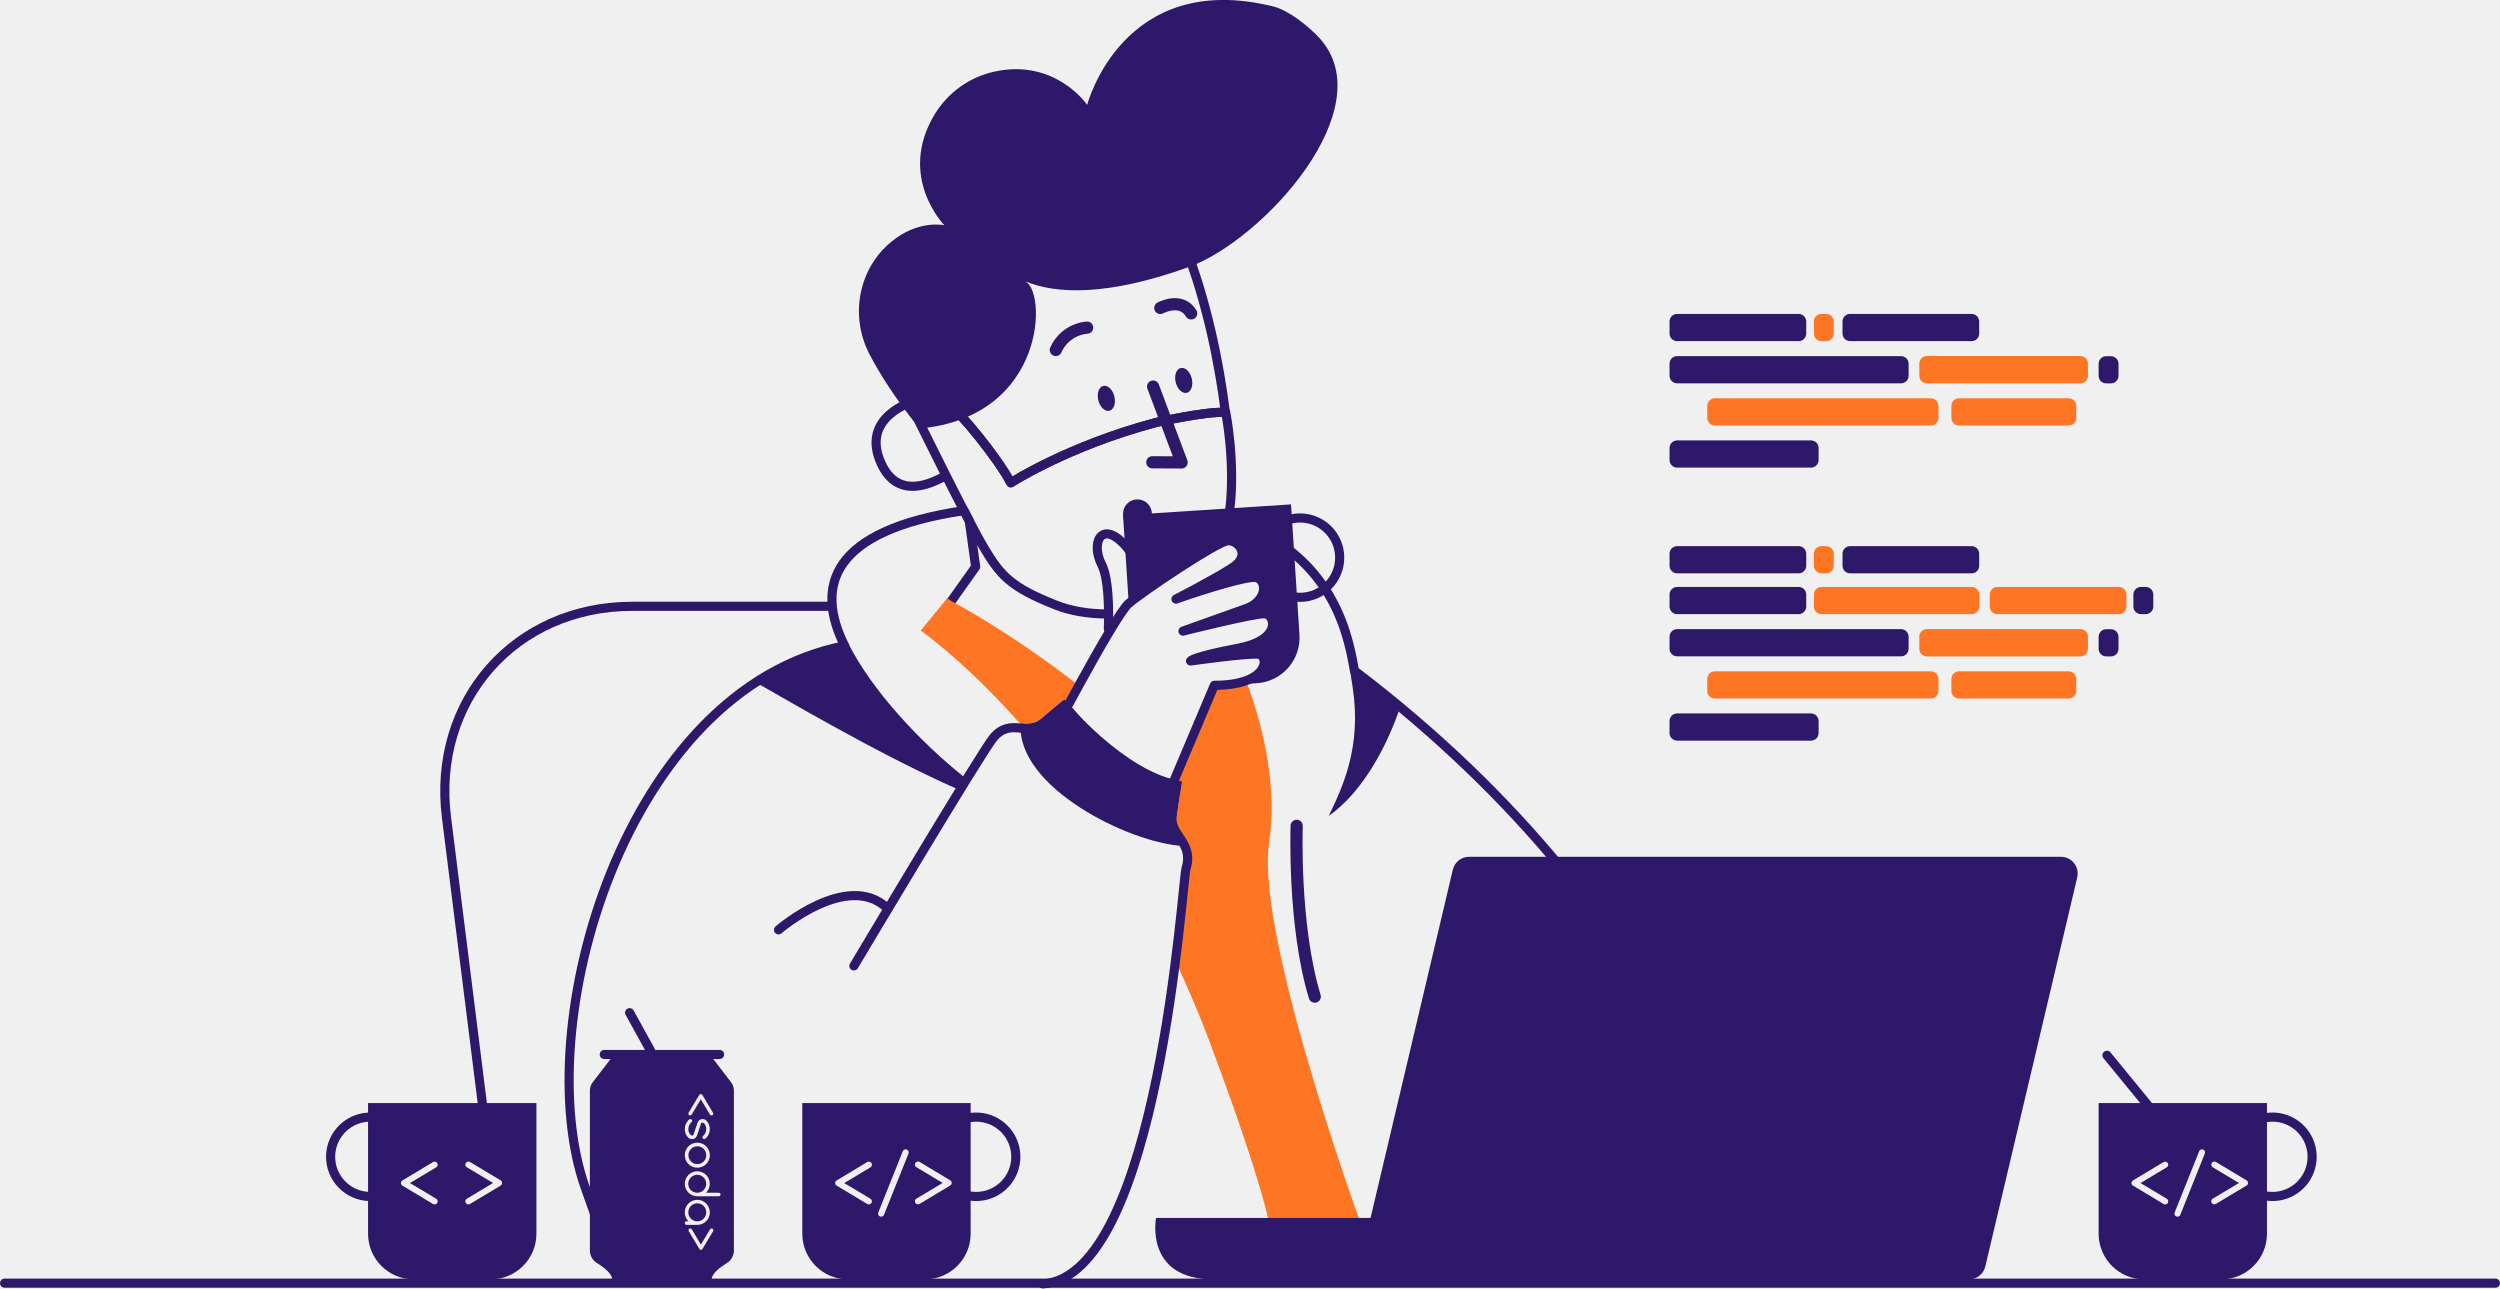
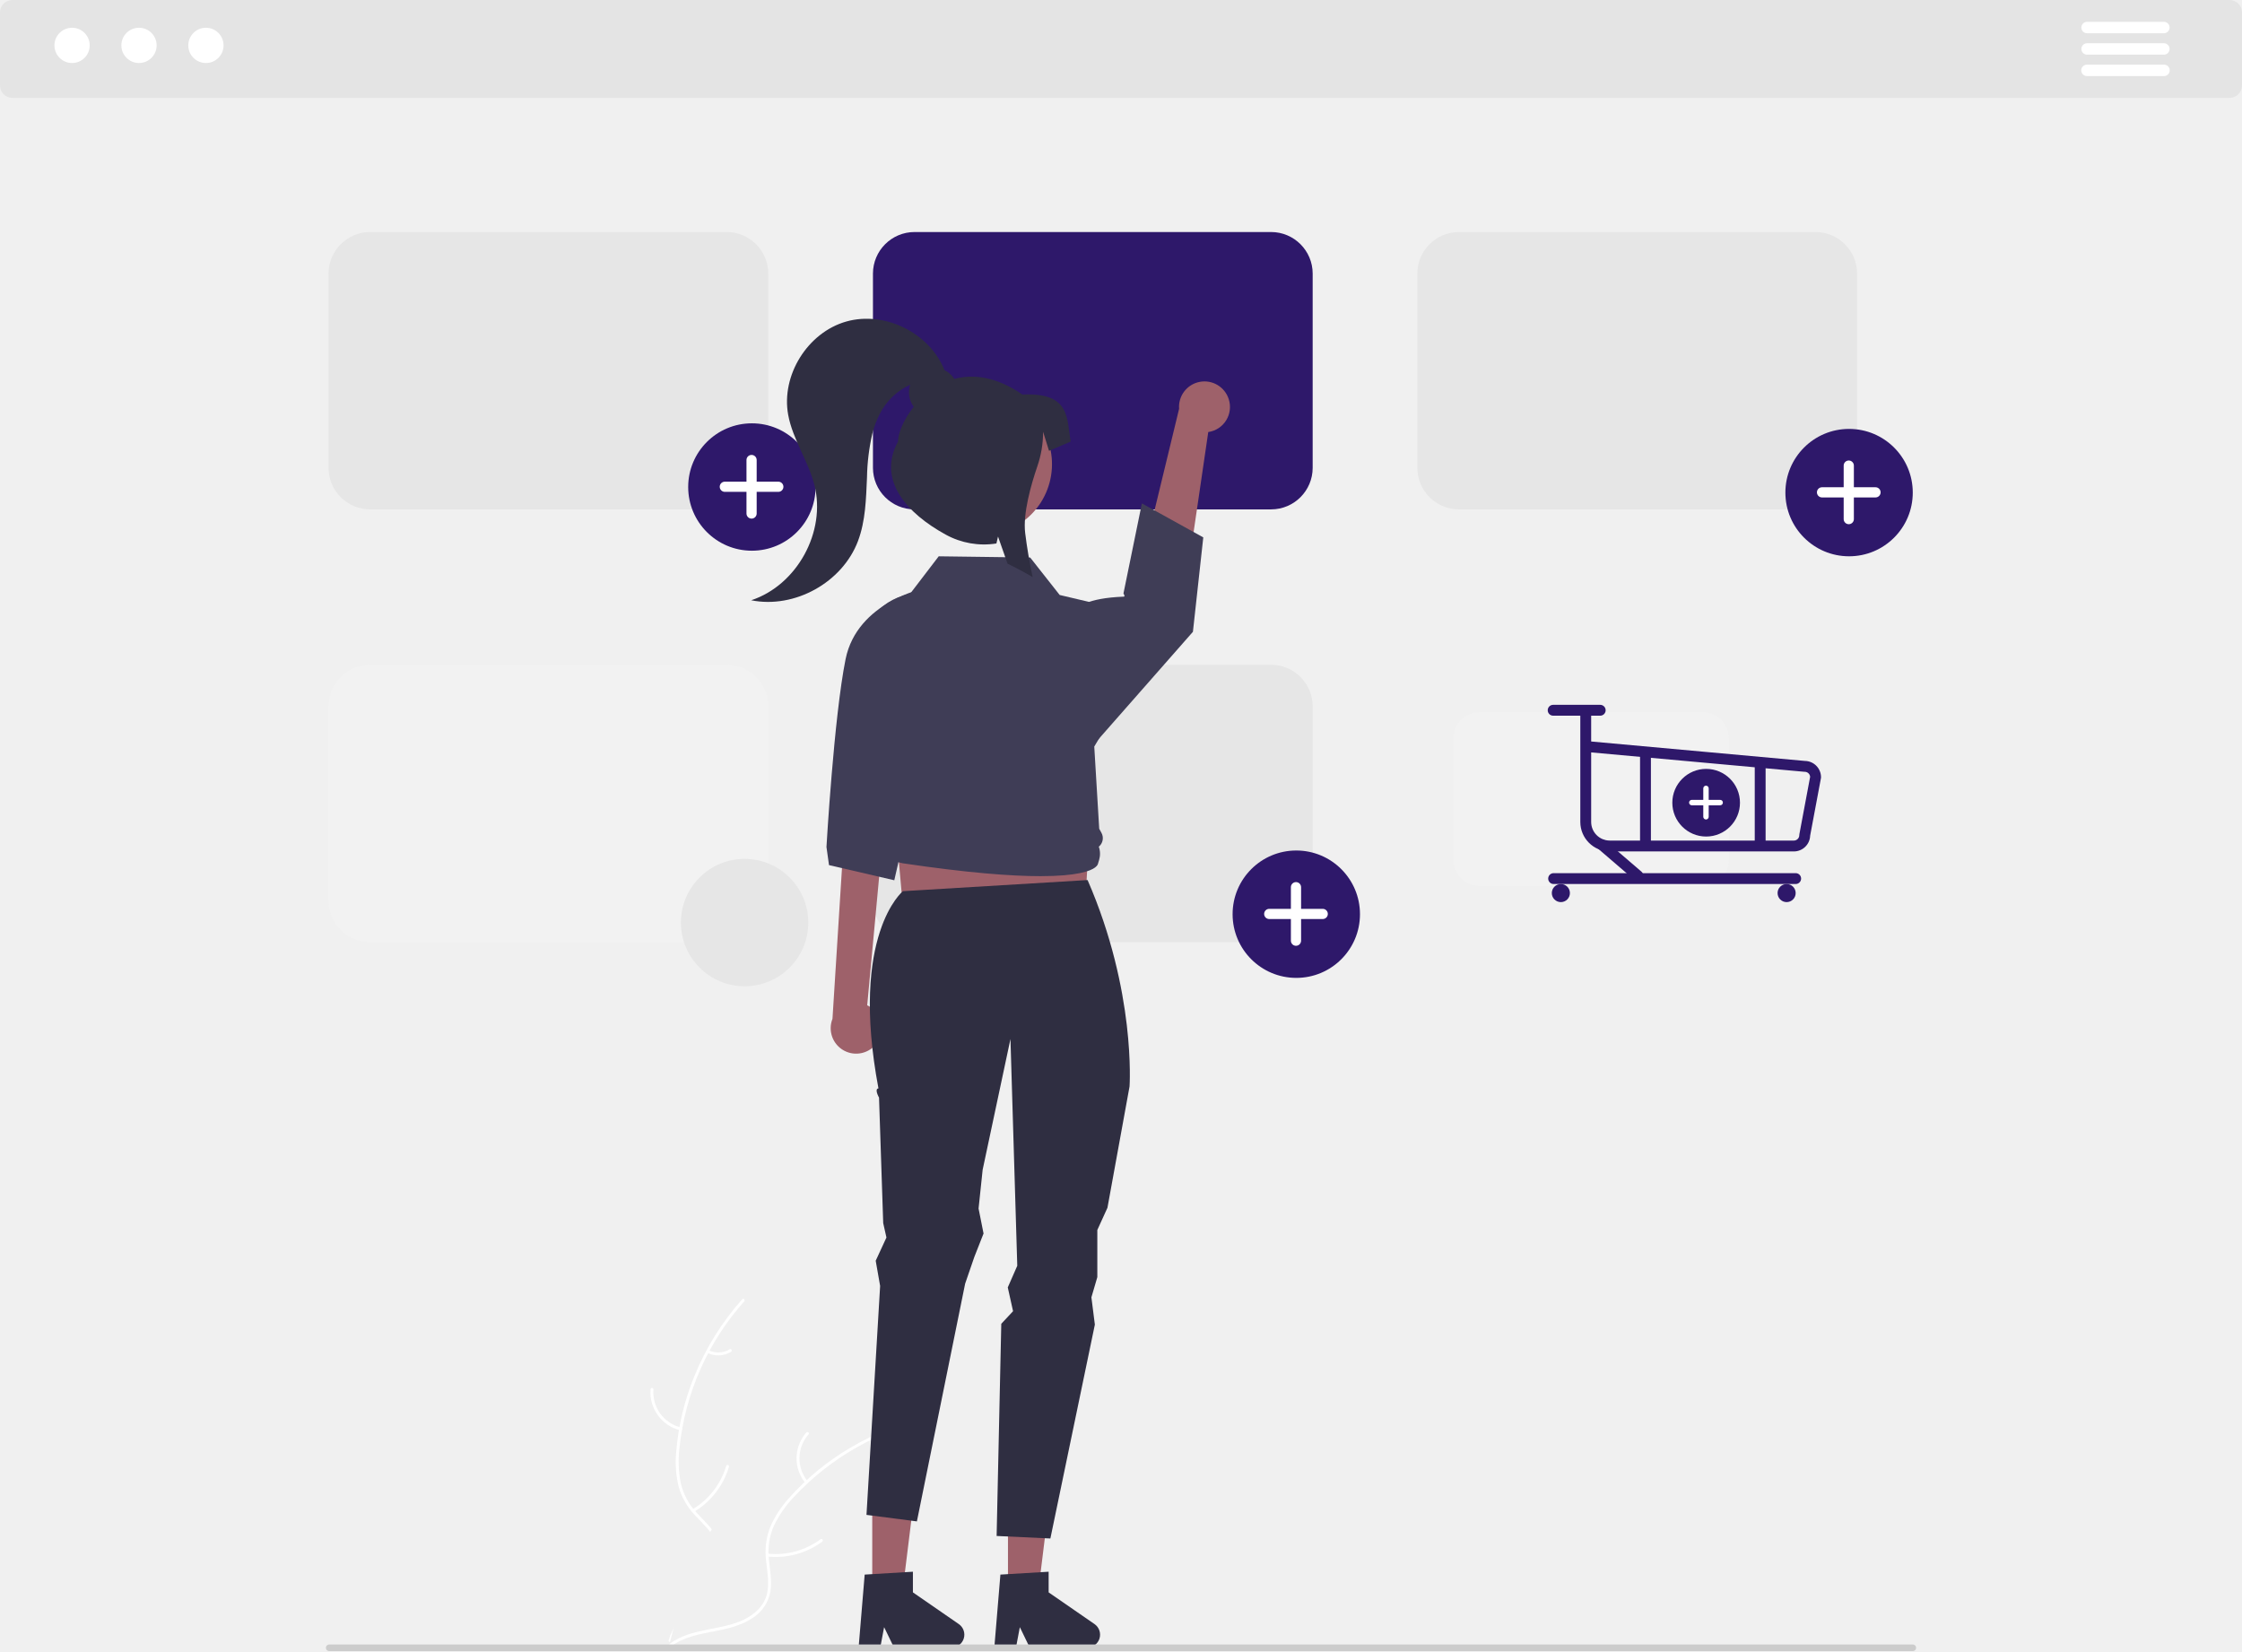
- <svg xmlns="http://www.w3.org/2000/svg" viewBox="0 0 1642.48 846.52">
-   <defs>
-     <style>.cls-1,.cls-3{fill:none;stroke:#2e186a;stroke-linecap:round;stroke-linejoin:round;}.cls-1{stroke-width:6px;}.cls-2{fill:#fe7624;}.cls-3{stroke-width:8px;}.cls-4{fill:#2e186a;}</style>
-   </defs>
-   <g id="Layer_2" data-name="Layer 2">
-     <g id="outline">
-       <g id="developer">
-         <path id="chair" class="cls-1" d="M317.73,731.65l-24.4-194.59c-9.61-76.61,45-138.72,122.06-138.72H544.24" />
-         <g id="body">
-           <path id="hoodie" class="cls-1" d="M625,394.92l16-22.53-4.21-30.25c-1.13-2.14-2.29-4.37-3.48-6.67-87.37,13-98,49.61-78.38,88.82C410,452.59,346.9,675.05,384.6,780.6c10.74,30,19.36,60,51.27,60.34" />
-           <g id="tshirt">
-             <path class="cls-2" d="M670.57,475.79c0-.19,0-.38,0-.57,4.74.46,9.34.49,13.78-3.35,11-9.53,14.9-12.39,14.9-12.39s1,1.2,2.77,3.23c2.17-4,4.43-8.15,6.74-12.35C661.27,413.58,625,394.92,625,394.92L622.32,393l-17.44,21.27S633.26,433.83,670.57,475.79Z" />
-             <path class="cls-2" d="M900.13,821.06s-76-204.39-66.33-267.73c5.27-34.55-3-73.73-14.42-104l-21.77,1.41-26.06,61.62c1.7.42,3.4.77,5.1,1,0,0-1,6.47-3.46,21.34-1.65,9.91,1.18,11,3.42,17.88,2.89,4.63,5.11,9.83,2.67,17.87-.8,2.63-2.7,27.4-7,61,8,17,15.64,34.94,22.8,54,46.08,122.92,41.29,136.33,41.29,136.33Z" />
-           </g>
-           <path id="hoodie-2" data-name="hoodie" class="cls-1" d="M1157.5,839.33c-5.47-36-44.48-229.23-267.66-398.72-5-30.28-17.65-77.94-82.66-100.22" />
-           <path id="string" class="cls-3" d="M851.9,542.57s-2.4,65.28,11.89,112.21" />
-           <path id="stripe" class="cls-4" d="M886.88,439.86c.71,4.26,1.26,8.18,1.79,11.62,6.14,39.82-7,66.26-15.69,84.59,23.33-16.5,39.06-47.88,47-71.81C910.39,456.58,897.3,447.62,886.88,439.86Z" />
-           <path id="stripe_II" data-name="stripe II" class="cls-4" d="M557.24,422.52c-16.32,3.33-43.14,11.46-62.47,24.83,13.5,7.36,80.36,47.4,135,71.42.43-.25,3.43-5.25,4.93-7.2C604.46,487.59,572.65,453.41,557.24,422.52Z" />
-         </g>
-         <g id="head">
-           <path id="ear" class="cls-1" d="M601.25,263.25S564.14,273.31,579.16,305c10.44,22,30.26,14.18,42.08,7.51" />
-           <path id="face" class="cls-1" d="M611.15,269.27l11.66-3.91c7.69,4.65,33.09,36.21,41.28,51.85,0,0,37.29-24.19,95.5-39.66,0,0,31.69-7.24,45.47-6.66-4-32-12.18-72.88-26.58-109.43-21.42-54.33-87.7-33.25-97.32-30-103.37,35.17-70.11,137.58-70.11,137.58Z" />
-           <path id="beard" class="cls-1" d="M727.49,403.37c-12.44,0-24.27-2.07-33.58-5.75-30.2-11.93-36.62-19.62-47.46-37.76s-44.81-87.39-44.81-87.39l21.17-7.11c7.69,4.65,33.09,36.21,41.28,51.85,0,0,37.29-24.19,95.5-39.66,0,0,32-7.32,45.69-6.66,0,0,6.54,32.54,2.62,64.44" />
-           <path id="hair" class="cls-4" d="M604.24,281.52s-19.12-22.17-32.93-48.66c-13-24.9-7.61-55.75,13.94-73.75C603.29,144,620.46,148,620.46,148s-31.06-31.64-6.57-72.57a61.32,61.32,0,0,1,39.38-28.38c40.2-8.81,61,21.85,61,21.85s23.1-89.19,122.31-64.65c10,2.48,23.23,13.06,30.2,20.66C909,71,829.46,158,781.07,175.42c-53.13,19.12-87.3,18.07-108.18,9.13C687.9,189.12,688.45,273.79,604.24,281.52Z" />
-           <polyline id="nose" class="cls-3" points="757.57 253.95 776.31 303.81 757.05 303.71" />
-           <circle id="mouth" class="cls-4" cx="747.28" cy="337.55" r="9.47" />
-           <ellipse id="eye_II" data-name="eye II" class="cls-4" cx="777.71" cy="249.86" rx="5.42" ry="8.39" transform="translate(-37.39 196.21) rotate(-14.04)" />
-           <ellipse id="eye" class="cls-4" cx="726.86" cy="261.64" rx="5.42" ry="8.39" transform="translate(-41.77 184.22) rotate(-14.04)" />
-           <path id="brow_II" data-name="brow II" class="cls-3" d="M693.66,229.94a24.85,24.85,0,0,1,20.58-14.69" />
-           <path id="brow" class="cls-3" d="M762.32,202.32s13.64-7.43,20.27,3.58" />
-         </g>
-         <path id="laptop" class="cls-4" d="M1354,562.9H965.2a11,11,0,0,0-10.7,8.47L900.44,800.19H759.51s-7.81,40.34,37.73,40.34h496.39a11,11,0,0,0,10.7-8.47l60.39-255.63A11,11,0,0,0,1354,562.9Z" />
-         <g id="code_lines" data-name="code lines">
-           <rect class="cls-2" x="1191.7" y="206.24" width="13.06" height="17.89" rx="5" />
-           <rect class="cls-4" x="1096.88" y="206.24" width="89.8" height="17.89" rx="5" />
-           <rect class="cls-4" x="1096.88" y="289.34" width="97.93" height="17.89" rx="5" />
-           <rect class="cls-2" x="1121.64" y="261.67" width="151.89" height="17.89" rx="5" />
-           <rect class="cls-2" x="1282.03" y="261.67" width="82.04" height="17.89" rx="5" />
-           <rect class="cls-4" x="1378.78" y="234.01" width="13.06" height="17.89" rx="5" />
-           <rect class="cls-4" x="1096.88" y="233.96" width="157.06" height="17.89" rx="5" />
-           <rect class="cls-4" x="1210.52" y="206.24" width="89.8" height="17.89" rx="5" />
-           <rect class="cls-2" x="1260.97" y="233.9" width="110.79" height="18" rx="5" />
-         </g>
-         <g id="code_lines-2" data-name="code lines">
-           <rect class="cls-4" x="1096.88" y="385.61" width="89.8" height="17.89" rx="5" />
-           <rect class="cls-4" x="1096.88" y="468.71" width="97.93" height="17.89" rx="5" />
-           <rect class="cls-2" x="1121.64" y="441.05" width="151.89" height="17.89" rx="5" />
-           <rect class="cls-2" x="1282.03" y="441.05" width="82.04" height="17.89" rx="5" />
-           <rect class="cls-4" x="1378.78" y="413.38" width="13.06" height="17.89" rx="5" />
-           <rect class="cls-4" x="1401.62" y="385.61" width="13.06" height="17.89" rx="5" />
-           <rect class="cls-4" x="1096.88" y="413.33" width="157.06" height="17.89" rx="5" />
-           <rect class="cls-2" x="1191.7" y="385.61" width="108.62" height="17.89" rx="5" />
-           <rect class="cls-2" x="1307.24" y="385.61" width="89.8" height="17.89" rx="5" />
-           <rect class="cls-2" x="1191.7" y="358.8" width="13.06" height="17.89" rx="5" />
-           <rect class="cls-4" x="1096.88" y="358.8" width="89.8" height="17.89" rx="5" />
-           <rect class="cls-4" x="1210.52" y="358.8" width="89.8" height="17.89" rx="5" />
-           <rect class="cls-2" x="1260.97" y="413.28" width="110.79" height="18" rx="5" />
-         </g>
-         <g id="mug">
-           <path id="handle" class="cls-1" d="M1484.34,735.41a26.47,26.47,0,0,1,6.76-1.41,26.07,26.07,0,1,1-2.15,51.76" />
-           <line id="spoon" class="cls-1" x1="1421.52" y1="738.81" x2="1384.25" y2="693.31" />
-           <path id="mug-2" data-name="mug" class="cls-4" d="M1378.78,724.71v85.81a30,30,0,0,0,30,30h50.6a30,30,0,0,0,30-30V724.71Zm44.74,62.83a2,2,0,0,1,1,1.76,2,2,0,0,1-2,2,2,2,0,0,1-1-.25l-20-12a2,2,0,0,1,0-3.62l20-12a2,2,0,0,1,1-.25,2,2,0,0,1,2,2,2,2,0,0,1-1,1.76l-17.21,10.32Zm25-29.58-16.1,40.25a2.09,2.09,0,0,1-.4.55,2,2,0,0,1-1.43.6,2,2,0,0,1-2-2,2,2,0,0,1,.18-.85l16.1-40.25a2.08,2.08,0,0,1,.43-.58,1.89,1.89,0,0,1,1.41-.58,2,2,0,0,1,2,2A2.11,2.11,0,0,1,1448.52,758ZM1475.77,779l-20,12a2,2,0,0,1-1,.25,2,2,0,0,1-2-2,2,2,0,0,1,1-1.76L1471,777.23l-17.21-10.32a2,2,0,0,1-1-1.76,2,2,0,0,1,.59-1.42,2,2,0,0,1,1.43-.59,2,2,0,0,1,1,.25l20,12a2,2,0,0,1,0,3.62Z" />
-         </g>
-         <g id="tea">
-           <path id="handle-2" data-name="handle" class="cls-1" d="M245.2,786a26.07,26.07,0,1,1-3.83-52,25.69,25.69,0,0,1,4.73.08" />
-           <path id="ug" class="cls-4" d="M241.81,724.71v85.81a30,30,0,0,0,30,30h50.61a30,30,0,0,0,30-30V724.71Zm44.75,62.83a2,2,0,0,1,1,1.76,2,2,0,0,1-2,2,2,2,0,0,1-1-.25l-20-12a2,2,0,0,1,0-3.62l20-12a2,2,0,0,1,1-.25,2,2,0,0,1,2,2,2,2,0,0,1-1,1.76l-17.21,10.32Zm42.18-8.5-20,12a2,2,0,0,1-1,.25,1.91,1.91,0,0,1-1.42-.59,1.93,1.93,0,0,1-.59-1.42,2,2,0,0,1,1-1.76l17.21-10.31-17.21-10.32a2,2,0,0,1-1-1.76,2,2,0,0,1,2-2,2,2,0,0,1,1,.25l20,12a2,2,0,0,1,0,3.62Z" />
-         </g>
-         <g id="soda">
-           <line id="line" class="cls-1" x1="427.34" y1="690.13" x2="413.67" y2="665.32" />
-           <line id="line-2" data-name="line" class="cls-1" x1="396.99" y1="692.78" x2="472.76" y2="692.78" />
-           <g id="can">
-             <path class="cls-4" d="M462.27,773.58a5.9,5.9,0,1,0,1.71,4.15A5.69,5.69,0,0,0,462.27,773.58Z" />
-             <path class="cls-4" d="M458.11,764.82A5.87,5.87,0,1,0,454,763.1,5.65,5.65,0,0,0,458.11,764.82Z" />
-             <path class="cls-4" d="M462.27,800.67a5.9,5.9,0,1,0-4.16,1.71A5.68,5.68,0,0,0,462.27,800.67Z" />
-             <path class="cls-4" d="M480.21,710.88l-13.29-17.29H402.83l-13.29,17.29a9.15,9.15,0,0,0-2,5.61V821.75A9.84,9.84,0,0,0,392.5,830c4.11,2.56,9.35,6.52,9.72,10.31h65.31c.36-3.79,5.6-7.75,9.71-10.31a9.84,9.84,0,0,0,4.93-8.27V716.49A9.2,9.2,0,0,0,480.21,710.88Zm-27.82,20.19,7-11.68a1.21,1.21,0,0,1,1-.65,1.23,1.23,0,0,1,1.06.65l7,11.68a1.15,1.15,0,0,1,.15.59,1.11,1.11,0,0,1-.34.82,1.14,1.14,0,0,1-.83.35,1.19,1.19,0,0,1-1-.6l-6-10-6,10a1.2,1.2,0,0,1-1,.6,1.14,1.14,0,0,1-.83-.35,1.12,1.12,0,0,1-.35-.82A1.15,1.15,0,0,1,452.39,731.07Zm.46,4.4a1.12,1.12,0,0,1,.69-.22,1.14,1.14,0,0,1,.83.35,1.12,1.12,0,0,1,.34.83,1,1,0,0,1-.31.77l-.44.43a5.67,5.67,0,0,0-1.72,4.15,5.12,5.12,0,0,0,1.53,3.89,1.55,1.55,0,0,0,1,.35,1,1,0,0,0,.94-.72l2.39-7.22a5.14,5.14,0,0,1,1.05-1.86,3.32,3.32,0,0,1,2.48-1,3.5,3.5,0,0,1,2.54,1.08,7.41,7.41,0,0,1,2.15,5.52,8.14,8.14,0,0,1-2.95,6.31.94.94,0,0,1-.69.22,1.16,1.16,0,0,1-1.17-1.17,1,1,0,0,1,.31-.78l.44-.43a5.66,5.66,0,0,0,1.71-4.15,5.11,5.11,0,0,0-1.52-3.89,1.57,1.57,0,0,0-1-.35,1,1,0,0,0-.94.72l-2.4,7.22a5.15,5.15,0,0,1-1,1.86,3.32,3.32,0,0,1-2.48,1,3.5,3.5,0,0,1-2.54-1.08,7.41,7.41,0,0,1-2.15-5.52A8.13,8.13,0,0,1,452.85,735.47Zm-.55,17.67a8.23,8.23,0,1,1-2.4,5.81A7.91,7.91,0,0,1,452.3,753.14Zm-2.06,51.25a1.18,1.18,0,0,1,.83-2h1.29a8.23,8.23,0,1,1,5.75,2.35h-7A1.13,1.13,0,0,1,450.24,804.39Zm18.29,4.45-7,11.68a1.23,1.23,0,0,1-1.06.65,1.21,1.21,0,0,1-1-.65l-7-11.68a1.15,1.15,0,0,1-.15-.59,1.12,1.12,0,0,1,.35-.82,1.1,1.1,0,0,1,.83-.35,1.2,1.2,0,0,1,1,.6l6,10,6-10a1.19,1.19,0,0,1,1-.6,1.18,1.18,0,0,1,1.17,1.17A1.15,1.15,0,0,1,468.53,808.84Zm4.53-23.23a1.13,1.13,0,0,1-.83.34H458.11a8.21,8.21,0,1,1,5.82-2.41l-.06.06h8.36a1.14,1.14,0,0,1,.83.35,1.13,1.13,0,0,1,.35.83A1.16,1.16,0,0,1,473.06,785.61Z" />
-           </g>
-         </g>
-         <g id="hand">
-           <path id="thumb" class="cls-1" d="M728.2,413.19c.41-12.93.21-33.28-4.38-42.17-7.29-14.11-.49-29.17,14.42-13.76,8.5,8.78,12.67,20.43,14.69,28.82" />
-           <circle class="cls-1" cx="854.1" cy="366.37" r="26.07" />
-           <path id="sleeve" class="cls-1" d="M685.24,843.52c76.2-5.69,91.36-264.23,94-273.06,5.29-17.44-11.32-21.53-9.14-35.34s.49-20,.49-20c-35.77-5.82-70.51-50.8-70.51-50.8s-3.6,2.63-13.85,11.39-21.69-4.7-33.39,8.72C645.12,493.38,561,634.6,561,634.6" />
-           <path id="welt" class="cls-4" d="M773.19,534.71c2.48-14.87,3.46-21.34,3.46-21.34-38.09-5.86-77.37-53.89-77.37-53.89s-3.88,2.86-14.9,12.39c-4.44,3.84-9,3.81-13.78,3.35-3.37,41.71,71.45,78.84,106.89,80.59C775.23,545.79,771.32,546,773.19,534.71Z" />
-           <path id="line-3" data-name="line" class="cls-1" d="M511.48,610.91s45.1-38.92,71.28-14.4" />
-           <path id="hand-2" data-name="hand" class="cls-1" d="M684.44,495.72,760,539.65l37.82-89.42c36.49.06,36.33-19.76,28.69-20.44s-44.33,4.47-44.33,4.47,1.19-2.67,31-8.33,24.21-22.27,17.8-22.72-53.78,11.42-53.78,11.42l40.7-14.53c14.49-4.6,15-18.64,7.43-20.62-5-1.31-31.66,6.75-52.76,14.13,0,0,25.36-13,37.39-20.86s3.62-18.11-3.41-17.47-55.87,33.3-65.17,41.39S684.44,495.72,684.44,495.72Z" />
-         </g>
-         <g id="coffe">
-           <path id="handle-3" data-name="handle" class="cls-1" d="M635.24,734.65a27.18,27.18,0,0,1,4.18-.65,26.07,26.07,0,1,1-5.77,50.92" />
-           <path id="mug-3" data-name="mug" class="cls-4" d="M527.1,724.71v85.81a30,30,0,0,0,30,30h50.6a30,30,0,0,0,30-30V724.71Zm44.74,62.83a2,2,0,0,1,1,1.76,2,2,0,0,1-2,2,2,2,0,0,1-1-.25l-20-12a2,2,0,0,1,0-3.62l20-12a2,2,0,0,1,1-.25,2,2,0,0,1,1.42.59,1.91,1.91,0,0,1,.59,1.42,2,2,0,0,1-1,1.76l-17.21,10.32Zm25-29.58-16.1,40.25a2.13,2.13,0,0,1-.41.55,2,2,0,0,1-1.43.6,2,2,0,0,1-2-2,2.19,2.19,0,0,1,.17-.85l16.1-40.25a2.29,2.29,0,0,1,.43-.58,1.92,1.92,0,0,1,1.41-.58,2,2,0,0,1,2,2A2.27,2.27,0,0,1,596.85,758ZM624.09,779l-20,12a2,2,0,0,1-1,.25,2,2,0,0,1-2-2,2,2,0,0,1,1-1.76l17.2-10.31-17.2-10.32a2,2,0,0,1-1-1.76,1.91,1.91,0,0,1,.59-1.42,2,2,0,0,1,1.42-.59,2,2,0,0,1,1,.25l20,12a2,2,0,0,1,0,3.62Z" />
-         </g>
-         <line id="line-4" data-name="line" class="cls-1" x1="3" y1="843.03" x2="1639.48" y2="843.03" />
-         <path class="cls-4" d="M853.73,417l-5.54-85.63-110.37,7.15,3.75,57.94c9.81-8.39,58-40.57,64.95-41.2s15.44,9.62,3.41,17.47-37.39,20.86-37.39,20.86c21.1-7.38,47.79-15.44,52.76-14.13,7.58,2,7.06,16-7.43,20.62l-40.7,14.53s47.37-11.87,53.78-11.42,12,17.06-17.8,22.72-31,8.33-31,8.33,36.7-5.16,44.33-4.47,7.8,20.5-28.69,20.44l-.21.49,28.12-1.82A30,30,0,0,0,853.73,417Z" />
-       </g>
-     </g>
+ <svg xmlns="http://www.w3.org/2000/svg" data-name="Layer 1" width="803.052" height="591.375" viewBox="0 0 803.052 591.375">
+   <path d="M997.078,189.375H202.922a4.453,4.453,0,0,1-4.448-4.448v-26.166a4.453,4.453,0,0,1,4.448-4.448H997.078a4.453,4.453,0,0,1,4.448,4.448V184.927A4.453,4.453,0,0,1,997.078,189.375Z" transform="translate(-198.4738 -154.3125)" fill="#e4e4e4" />
+   <circle id="a35e044f-57c7-4e60-ba2c-0b63f07d3a91" data-name="a7a88a4d-66b2-4c09-a29b-e65e87e57a01" cx="25.815" cy="16.255" r="6.316" fill="#fff" />
+   <circle id="b8ca9947-3ca9-4995-aa34-7c8526cbf832" data-name="ecd091ab-fa27-42b2-b94f-bd1073aab054" cx="49.787" cy="16.255" r="6.316" fill="#fff" />
+   <circle id="a31b64b8-966e-40be-99c3-e775622dac5b" data-name="a332723e-32dc-4e13-8ae5-d2643a7feb7f" cx="73.76" cy="16.255" r="6.316" fill="#fff" />
+   <path d="M973.591,166.221H945.987a2.045,2.045,0,0,1,0-4.089h27.604a2.045,2.045,0,0,1,.008,4.089Z" transform="translate(-198.4738 -154.3125)" fill="#fff" />
+   <path d="M973.591,173.889H945.987a2.045,2.045,0,0,1,0-4.089h27.604a2.045,2.045,0,0,1,.008,4.089Z" transform="translate(-198.4738 -154.3125)" fill="#fff" />
+   <path d="M973.591,181.556H945.987a2.045,2.045,0,0,1,0-4.09h27.604a2.045,2.045,0,0,1,.008,4.09Z" transform="translate(-198.4738 -154.3125)" fill="#fff" />
+   <path d="M424.917,674.276c2.922-23.498,17.485-46.651,39.895-54.298a109.098,109.098,0,0,0,.005,74.904c3.444,9.315,8.244,19.316,5.004,28.704-2.015,5.841-6.946,10.311-12.457,13.105-5.511,2.794-11.628,4.126-17.668,5.432l-1.189.983C428.92,721.456,421.995,697.775,424.917,674.276Z" transform="translate(-198.4738 -154.3125)" fill="#f0f0f0" />
+   <path d="M465.034,620.423a93.25,93.25,0,0,0-23.182,52.481,40.156,40.156,0,0,0,.457,12.574,23.032,23.032,0,0,0,5.728,10.683c2.582,2.837,5.551,5.439,7.399,8.854a14.102,14.102,0,0,1,.689,11.513c-1.631,4.678-4.846,8.491-8.119,12.111-3.634,4.019-7.473,8.135-9.018,13.463-.187.646-1.178.317-.991-.327,2.688-9.27,11.686-14.535,15.977-22.884,2.002-3.896,2.843-8.419.966-12.531-1.642-3.596-4.701-6.283-7.34-9.132a24.577,24.577,0,0,1-5.99-10.237,37.123,37.123,0,0,1-.939-12.51,90.469,90.469,0,0,1,6.607-27.493A94.904,94.904,0,0,1,464.344,619.641c.446-.5,1.134.286.691.783Z" transform="translate(-198.4738 -154.3125)" fill="#fff" />
+   <path d="M442.134,666.589A13.991,13.991,0,0,1,431.484,651.933a.522.522,0,0,1,1.043.052,12.955,12.955,0,0,0,9.934,13.612C443.114,665.753,442.783,666.743,442.134,666.589Z" transform="translate(-198.4738 -154.3125)" fill="#fff" />
+   <path d="M446.539,694.895a26.965,26.965,0,0,0,12.042-15.53c.189-.645,1.18-.317.991.327a28.048,28.048,0,0,1-12.563,16.135C446.43,696.17,445.964,695.236,446.539,694.895Z" transform="translate(-198.4738 -154.3125)" fill="#fff" />
+   <path d="M452.334,637.954a7.919,7.919,0,0,0,7.505-.381c.574-.35,1.04.584.469.932a8.874,8.874,0,0,1-8.301.44.539.539,0,0,1-.332-.659A.524.524,0,0,1,452.334,637.954Z" transform="translate(-198.4738 -154.3125)" fill="#fff" />
+   <path d="M533.121,661.949c-.352.229-.704.458-1.057.696a104.292,104.292,0,0,0-13.335,10.411c-.326.291-.652.59-.969.89a109.948,109.948,0,0,0-23.878,32.687,106.772,106.772,0,0,0-5.849,15.132c-2.158,7.161-3.928,15.097-8.2,20.954a18.318,18.318,0,0,1-1.427,1.762H439.8c-.088-.044-.176-.079-.264-.123l-1.541.07c.062-.273.132-.555.194-.828.035-.159.079-.317.114-.476.026-.106.053-.211.071-.308.009-.035.018-.07.026-.097.018-.097.044-.185.062-.273q.581-2.365,1.198-4.73c0-.009,0-.009.009-.018a156.995,156.995,0,0,1,13.212-34.686c.176-.326.352-.661.546-.987a101.885,101.885,0,0,1,9.152-13.881,90.071,90.071,0,0,1,5.998-6.861,74.901,74.901,0,0,1,18.743-14.04c13.846-7.311,29.877-10.112,44.674-5.646C532.373,661.712,532.743,661.826,533.121,661.949Z" transform="translate(-198.4738 -154.3125)" fill="#f0f0f0" />
+   <path d="M533.035,662.439A93.25,93.25,0,0,0,482.928,690.386a40.157,40.157,0,0,0-7.205,10.314,23.032,23.032,0,0,0-1.858,11.978c.354,3.819,1.158,7.685.577,11.524a14.103,14.103,0,0,1-6.381,9.607c-4.119,2.753-8.981,3.862-13.774,4.782-5.321,1.021-10.865,1.997-15.306,5.32-.538.403-1.132-.456-.594-.858,7.727-5.783,18.082-4.569,26.535-8.652,3.944-1.905,7.338-5.01,8.316-9.424.854-3.86.029-7.847-.363-11.711a24.577,24.577,0,0,1,1.38-11.78,37.125,37.125,0,0,1,6.782-10.553,90.47,90.47,0,0,1,21.828-17.973,94.904,94.904,0,0,1,30.09-11.561c.657-.13.733.911.08,1.041Z" transform="translate(-198.4738 -154.3125)" fill="#fff" />
+   <path d="M486.955,685.512a13.99,13.99,0,0,1,.321-18.113c.445-.502,1.247.166.801.669a12.955,12.955,0,0,0-.264,16.85C488.241,685.435,487.38,686.026,486.955,685.512Z" transform="translate(-198.4738 -154.3125)" fill="#fff" />
+   <path d="M473.43,710.765a26.966,26.966,0,0,0,18.965-5.15c.54-.401,1.133.458.594.858a28.048,28.048,0,0,1-19.746,5.319C472.575,711.718,472.765,710.691,473.43,710.765Z" transform="translate(-198.4738 -154.3125)" fill="#fff" />
+   <path d="M512.339,668.791a7.919,7.919,0,0,0,6.222,4.214c.669.066.479,1.092-.186,1.027a8.874,8.874,0,0,1-6.893-4.647.539.539,0,0,1,.132-.726.524.524,0,0,1,.726.132Z" transform="translate(-198.4738 -154.3125)" fill="#fff" />
+   <path d="M458.767,336.757H331.041a14.904,14.904,0,0,1-14.887-14.888V252.304A14.903,14.903,0,0,1,331.041,237.417H458.767a14.903,14.903,0,0,1,14.887,14.887v69.565A14.904,14.904,0,0,1,458.767,336.757Z" transform="translate(-198.4738 -154.3125)" fill="#e6e6e6" />
+   <path d="M653.767,336.757H526.041a14.904,14.904,0,0,1-14.887-14.888V252.304A14.903,14.903,0,0,1,526.041,237.417H653.767a14.903,14.903,0,0,1,14.887,14.887v69.565A14.904,14.904,0,0,1,653.767,336.757Z" transform="translate(-198.4738 -154.3125)" fill="#2e186a" />
+   <path d="M848.767,336.757H721.041a14.904,14.904,0,0,1-14.887-14.888V252.304A14.903,14.903,0,0,1,721.041,237.417H848.767a14.903,14.903,0,0,1,14.887,14.887v69.565A14.904,14.904,0,0,1,848.767,336.757Z" transform="translate(-198.4738 -154.3125)" fill="#e6e6e6" />
+   <path d="M458.767,491.757H331.041a14.904,14.904,0,0,1-14.887-14.888V407.304A14.903,14.903,0,0,1,331.041,392.417H458.767a14.903,14.903,0,0,1,14.887,14.887v69.565A14.904,14.904,0,0,1,458.767,491.757Z" transform="translate(-198.4738 -154.3125)" fill="#f2f2f2" />
+   <path d="M653.767,491.757H526.041a14.904,14.904,0,0,1-14.887-14.888V407.304A14.903,14.903,0,0,1,526.041,392.417H653.767a14.903,14.903,0,0,1,14.887,14.887v69.565A14.904,14.904,0,0,1,653.767,491.757Z" transform="translate(-198.4738 -154.3125)" fill="#e6e6e6" />
+   <g id="e3e4f7c8-e232-44d3-85d4-7e764218aef0" data-name="aa405d94-515b-444f-88dd-2c52df39214d">
+     <circle id="fcc64bf3-a6e1-406f-af2a-c5c9529d985b" data-name="ede3a9f0-5e02-4455-ac7e-751a5f8c3692" cx="464.312" cy="327.433" r="22.812" fill="#2e186a" />
+     <path id="a515bf60-7ad9-4961-925b-281b4504c434-992" data-name="ba039ca8-d148-45ed-9781-bacb7304e881" d="M672.258,479.83h-7.756v-7.756a1.825,1.825,0,0,0-1.825-1.825h0a1.825,1.825,0,0,0-1.825,1.825v7.756h-7.756a1.825,1.825,0,0,0-1.825,1.825h0a1.825,1.825,0,0,0,1.825,1.825h7.756v7.756a1.825,1.825,0,0,0,1.825,1.825h0a1.825,1.825,0,0,0,1.825-1.825V483.48h7.756a1.825,1.825,0,0,0,1.825-1.825h0a1.825,1.825,0,0,0-1.825-1.825h0Z" transform="translate(-198.4738 -154.3125)" fill="#fff" />
  </g>
+   <g id="e103fff6-fe82-4519-942e-bf1bf1b0aca3" data-name="bbf41f8a-587e-4352-8304-6d86282586e3">
+     <circle id="add300b1-303e-47da-8a54-54886e1d1e76" data-name="e4c91425-bc08-43ed-9b2d-9a6452dd6ab0" cx="662.312" cy="176.433" r="22.812" fill="#2e186a" />
+     <path id="ac71a829-1528-4702-ba68-9cb7b8b12af7-993" data-name="b08e8960-896e-4763-a2dc-6c3da3e5d175" d="M870.258,328.83h-7.756v-7.756a1.825,1.825,0,0,0-1.825-1.825h0a1.825,1.825,0,0,0-1.825,1.825v7.756h-7.756a1.825,1.825,0,0,0-1.825,1.825h0a1.825,1.825,0,0,0,1.825,1.825h7.756v7.756a1.825,1.825,0,0,0,1.825,1.825h0a1.825,1.825,0,0,0,1.825-1.825V332.48h7.756a1.825,1.825,0,0,0,1.825-1.825h0a1.825,1.825,0,0,0-1.825-1.825h0Z" transform="translate(-198.4738 -154.3125)" fill="#fff" />
+   </g>
+   <g id="eec1f109-4866-4d4c-80db-d160015753dd" data-name="b77ad267-181d-433f-b31f-af61e58bf4a6">
+     <circle id="ad2802dd-75a3-400f-a980-dd7e255328e3" data-name="e8aef769-5476-47e9-8295-ae809767f9aa" cx="269.312" cy="174.433" r="22.812" fill="#2e186a" />
+     <path id="a152d324-d2c4-475a-92fe-001d0469b5e0-994" data-name="efbebd4e-dbd2-4103-8d2c-f0ca8346a3bf" d="M477.258,326.83h-7.756v-7.756a1.825,1.825,0,0,0-1.825-1.825h0a1.825,1.825,0,0,0-1.825,1.825h0v7.756h-7.756a1.825,1.825,0,0,0-1.825,1.825h0a1.825,1.825,0,0,0,1.825,1.825h7.756v7.756a1.825,1.825,0,0,0,1.825,1.825h0a1.825,1.825,0,0,0,1.825-1.825V330.48h7.756a1.825,1.825,0,0,0,1.825-1.825h0a1.825,1.825,0,0,0-1.825-1.825h0Z" transform="translate(-198.4738 -154.3125)" fill="#fff" />
+   </g>
+   <path d="M638.576,297.232a9.07,9.07,0,0,1-7.321,11.824l-10.548,72.001-17.303-8.451,17.404-71.87a9.119,9.119,0,0,1,17.768-3.504Z" transform="translate(-198.4738 -154.3125)" fill="#9e616a" />
+   <path d="M512.589,527.832a9.07,9.07,0,0,0-3.492-13.462l7.116-76.586-14.905,7.64-4.654,73.801a9.119,9.119,0,0,0,15.934,8.607Z" transform="translate(-198.4738 -154.3125)" fill="#9e616a" />
+   <polygon points="324.298 334.784 388.259 332.324 391.949 265.903 318.148 265.903 324.298 334.784" fill="#9e616a" />
+   <polygon points="312.427 569.355 323.357 569.354 328.556 527.197 312.425 527.197 312.427 569.355" fill="#9e616a" />
+   <path d="M508.19,718.276l17.278-1.031v7.403l16.426,11.345a4.624,4.624,0,0,1-2.627,8.429H518.697l-3.546-7.322-1.384,7.322h-7.756Z" transform="translate(-198.4738 -154.3125)" fill="#2f2e41" />
+   <polygon points="361.041 569.355 371.971 569.354 377.17 527.197 361.039 527.197 361.041 569.355" fill="#9e616a" />
+   <path d="M521.884,473.504s-19.138,15.45-8.763,70.628c-1.58.188.209,3.302.209,3.302l1.497,44.96,1.157,5.153-3.846,8.315,1.586,9.034-4.888,81.992,18.057,2.335L544.173,614.079l3.291-9.573,3.301-8.391-1.781-8.948,1.46-13.888,9.962-46.829,2.439,81.218-3.403,7.754,1.894,8.512-4.219,4.518-1.667,75.99,19.254.901,15.931-76.603-1.235-9.775,2.119-7.228V594.854l3.63-7.968,7.914-43.448s2.387-33.958-15.032-73.919Z" transform="translate(-198.4738 -154.3125)" fill="#2f2e41" />
+   <path d="M529.684,365.013s-24.172,4.78-28.337,25.395-6.845,67.263-6.845,67.263l.912,6.496,23.382,5.422,14.924-65.363Z" transform="translate(-198.4738 -154.3125)" fill="#3f3d56" />
+   <path d="M584.847,371.971s2.45-3.433,16.171-3.963c.565-.022-.135-1.143-.135-1.143l6.599-32.253,21.991,12.175-3.712,33.813L589.625,421.702Z" transform="translate(-198.4738 -154.3125)" fill="#3f3d56" />
+   <path d="M571.14,468.122c-10.353.001-25.936-1.142-49.396-4.625a7.165,7.165,0,0,1-6.014-5.999,5.424,5.424,0,0,1-.911-6.16l.022-.043-.532-.626a5.801,5.801,0,0,1-.387-7.011l-7.265-51.975a21.896,21.896,0,0,1,15.228-24.021l2.682-.835,10.142-13.266.2.002,32.561.433,10.567,13.418,17.081,4.028.044.26,3.966,22.914c2.062,11.918-2.668,16.606-8.706,27.086l1.772,29.434.804,1.461a3.959,3.959,0,0,1-.948,4.968,7.712,7.712,0,0,1,.105,4.772l-.418,1.381c.001.04-.111.601-1.013,1.286C589.099,466.239,584.43,468.122,571.14,468.122Z" transform="translate(-198.4738 -154.3125)" fill="#3f3d56" />
+   <path d="M556.804,718.276l17.278-1.031v7.403l16.426,11.345a4.624,4.624,0,0,1-2.627,8.429H567.311l-3.546-7.322-1.384,7.322h-7.756Z" transform="translate(-198.4738 -154.3125)" fill="#2f2e41" />
+   <circle cx="549.754" cy="320.563" r="25.527" transform="matrix(0.16018, -0.98709, 0.98709, 0.16018, -53.20484, 657.5572)" fill="#9e616a" />
+   <path d="M564.68,295.618c-9.356-6.435-17.595-7.415-24.363-5.59a8.897,8.897,0,0,0-3.559-3.16c-5.278-13.3-21.342-21.287-35.127-17.405-13.874,3.908-23.448,19.277-20.837,33.453,1.618,8.787,7.148,16.396,9.372,25.049,4.306,16.751-6.198,35.94-22.629,41.34,15.558,3.124,32.683-6.379,38.264-21.233,2.711-7.215,2.874-15.092,3.219-22.792a75.564,75.564,0,0,1,1.943-15.783,33.722,33.722,0,0,1,2.512-6.72A22.997,22.997,0,0,1,524.481,292.099a8.778,8.778,0,0,0,1.282,7.903c-3.648,4.571-5.635,9.513-5.635,12.473-7.579,13.853,3.259,25.751,17.112,33.331a28.381,28.381,0,0,0,18.133,3.161l.58-2.474.785,2.229,2.621,7.471q4.536,2.194,8.993,4.811c-1.129-5.301-2.042-10.593-2.671-15.767-.87-7.042,2.163-17.526,4.351-23.901a37.632,37.632,0,0,0,2.06-12.213v-.182l2.13,6.843,7.756-3.308C580.536,304.199,581.979,294.803,564.68,295.618Z" transform="translate(-198.4738 -154.3125)" fill="#2f2e41" />
+   <path d="M883.647,745.688H316.353a1.191,1.191,0,0,1,0-2.381H883.647a1.191,1.191,0,0,1,0,2.381Z" transform="translate(-198.4738 -154.3125)" fill="#ccc" />
+   <circle id="aeef577c-289f-4c95-850d-f6939249b5af" data-name="e4c91425-bc08-43ed-9b2d-9a6452dd6ab0" cx="266.704" cy="330.431" r="22.812" fill="#e6e6e6" />
+   <path d="M808.413,471.633H728.4a9.337,9.337,0,0,1-9.326-9.326V418.728a9.336,9.336,0,0,1,9.326-9.326h80.013a9.336,9.336,0,0,1,9.326,9.326v43.579A9.337,9.337,0,0,1,808.413,471.633Z" transform="translate(-198.4738 -154.3125)" fill="#f2f2f2" />
+   <g id="a3c861bb-19cc-462b-bc3a-1f29faec5e60" data-name="bc9af32e-f7cd-4c85-a4cc-5543d455b8de">
+     <circle id="a24c8b8a-c30a-477e-8412-dbddb638fe0a" data-name="b56288f5-6382-4006-aaf1-aded98dde780" cx="611.118" cy="287.504" r="12.115" fill="#2e186a" />
+     <path id="ac585bde-7a48-4e1f-a3d4-d671a5b024fe-995" data-name="b9aaef6b-2cfc-46ac-8dc0-30fdc28925de" d="M814.622,440.799h-4.119v-4.119a.969.969,0,0,0-.969-.969h0a.969.969,0,0,0-.969.969v4.119H804.446a.969.969,0,0,0-.969.969v0h0a.969.969,0,0,0,.969.969h4.119v4.119a.969.969,0,0,0,.969.969h0a.969.969,0,0,0,.969-.969v-4.119h4.119a.969.969,0,0,0,.969-.969v0h0a.969.969,0,0,0-.969-.969Z" transform="translate(-198.4738 -154.3125)" fill="#fff" />
+   </g>
+   <path d="M841.011,459.266h-65.938a10.568,10.568,0,0,1-10.556-10.556V409.35a1.945,1.945,0,0,1,3.89,0v10.541l76.591,6.962a5.841,5.841,0,0,1,5.737,5.834,1.946,1.946,0,0,1-.033.358l-3.86,20.585A5.841,5.841,0,0,1,841.011,459.266Zm-72.604-35.469V448.71a6.674,6.674,0,0,0,6.666,6.666h65.938a1.947,1.947,0,0,0,1.945-1.945,1.946,1.946,0,0,1,.033-.358l3.851-20.536a1.947,1.947,0,0,0-1.939-1.795c-.059,0-.117-.003-.176-.008Z" transform="translate(-198.4738 -154.3125)" fill="#2e186a" />
+   <circle cx="559.078" cy="319.863" r="3.241" fill="#2e186a" />
+   <circle cx="639.944" cy="319.863" r="3.241" fill="#2e186a" />
+   <path d="M841.659,470.934H754.958a1.945,1.945,0,0,1,0-3.89h86.701a1.945,1.945,0,0,1,0,3.89Z" transform="translate(-198.4738 -154.3125)" fill="#2e186a" />
+   <path d="M771.648,410.647H754.793a1.945,1.945,0,0,1,0-3.89H771.648a1.945,1.945,0,0,1,0,3.89Z" transform="translate(-198.4738 -154.3125)" fill="#2e186a" />
+   <path d="M785.169,469.944a1.937,1.937,0,0,1-1.266-.47l-12.783-10.985a1.945,1.945,0,1,1,2.535-2.95L786.437,466.524a1.945,1.945,0,0,1-1.268,3.42Z" transform="translate(-198.4738 -154.3125)" fill="#2e186a" />
+   <path d="M787.862,458.071a1.945,1.945,0,0,1-1.945-1.945V424.908a1.945,1.945,0,0,1,3.89,0v31.218a1.945,1.945,0,0,1-1.945,1.945Z" transform="translate(-198.4738 -154.3125)" fill="#2e186a" />
+   <path d="M828.944,458.071a1.945,1.945,0,0,1-1.945-1.945V427.501a1.945,1.945,0,0,1,3.89,0v28.625a1.945,1.945,0,0,1-1.945,1.945Z" transform="translate(-198.4738 -154.3125)" fill="#2e186a" />
</svg>
